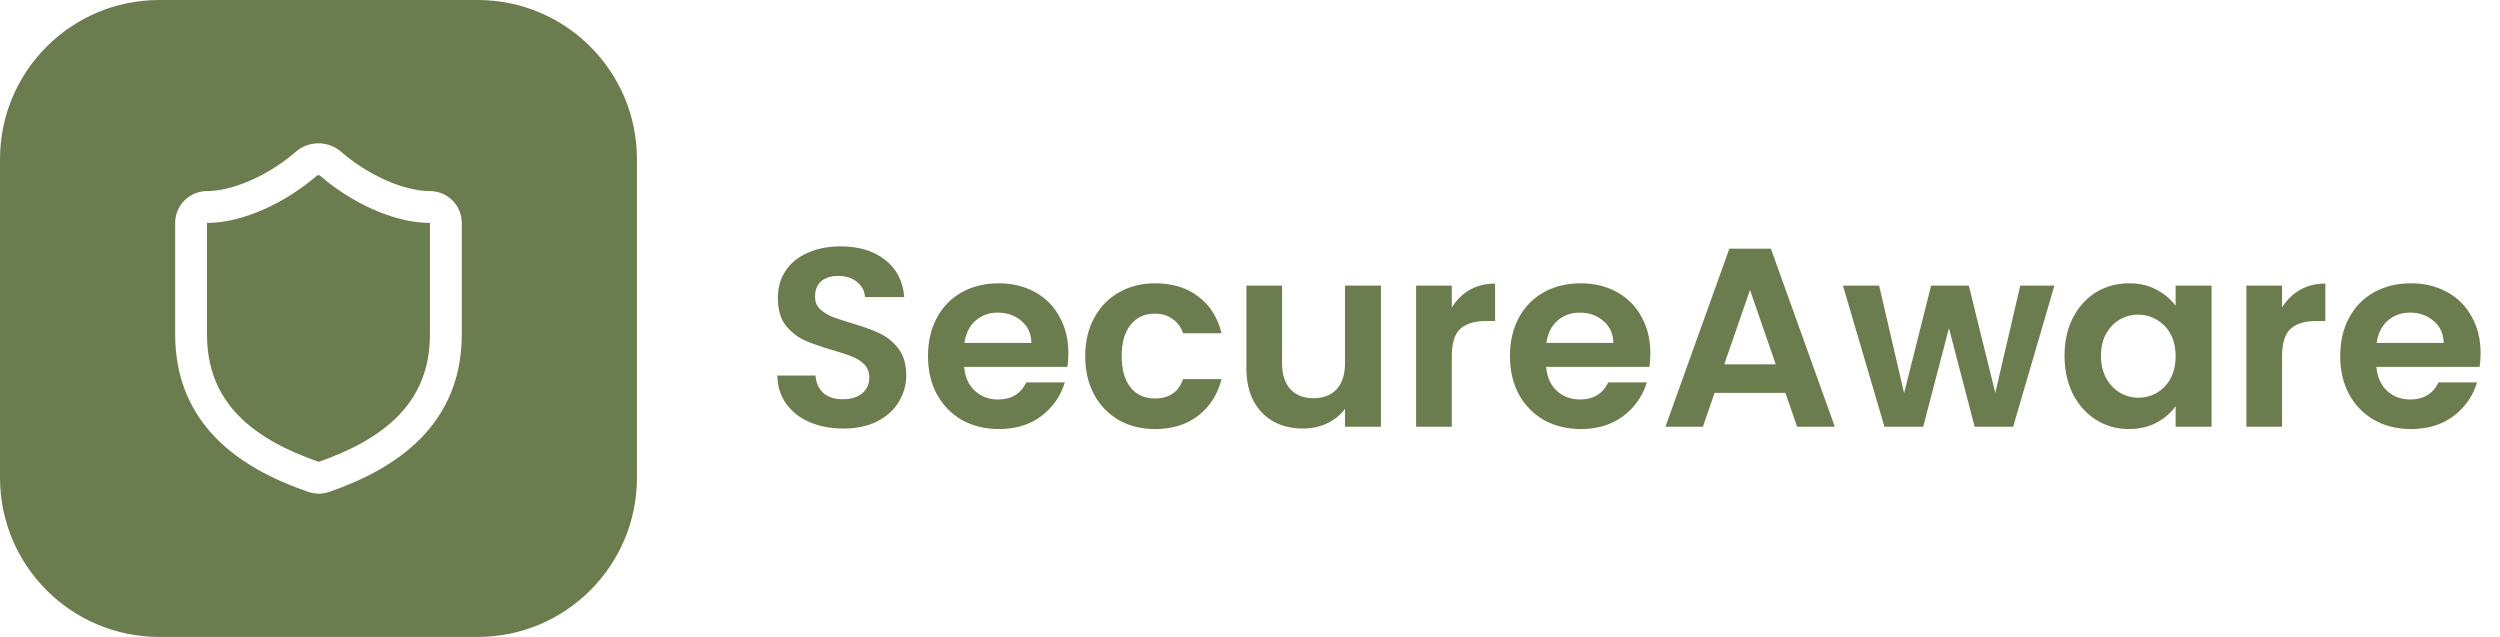
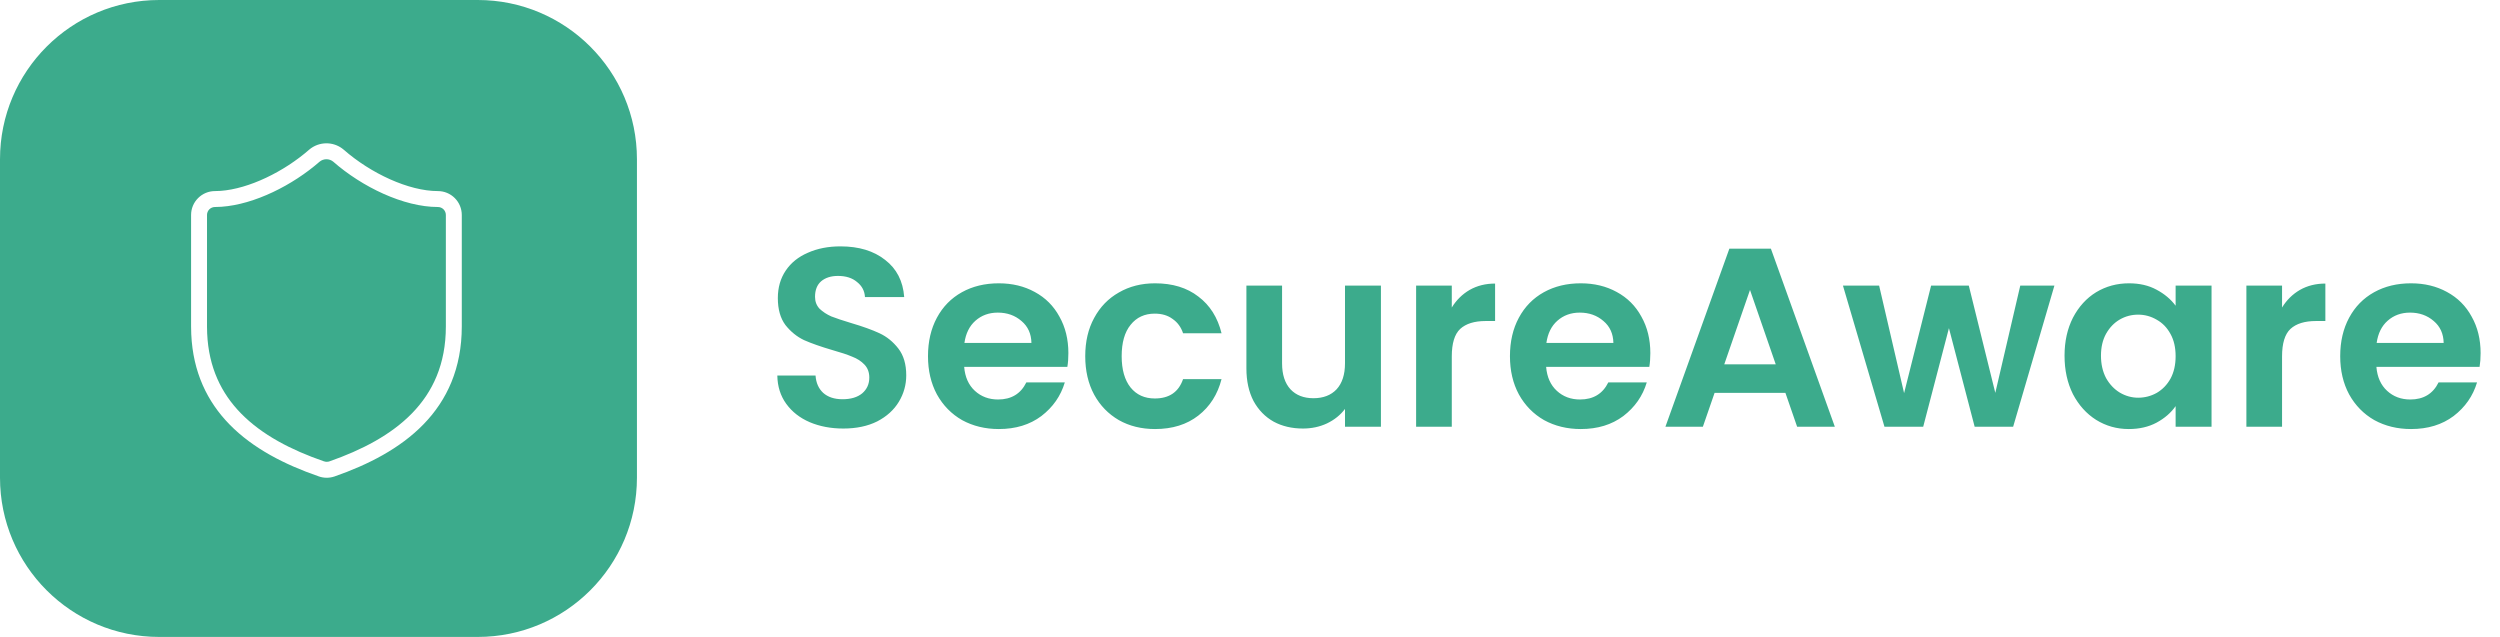
<svg xmlns="http://www.w3.org/2000/svg" width="157" height="40" viewBox="0 0 157 40" fill="none">
-   <path d="M30 0C35.523 0 40 4.477 40 10V30C40 35.523 35.523 40 30 40H10C4.477 40 0 35.523 0 30V10C0 4.477 4.477 0 10 0H30ZM20 9C19.483 9 18.984 9.185 18.591 9.521L18.582 9.527C17.053 10.863 14.959 11.868 13.321 11.988L13 12C12.47 12 11.961 12.211 11.586 12.586C11.211 12.961 11 13.47 11 14V21L11.012 21.512C11.125 24.028 12.078 25.99 13.556 27.504C15.1 29.085 17.172 30.133 19.321 30.877V30.878C19.323 30.878 19.325 30.878 19.326 30.879C19.332 30.881 19.338 30.884 19.344 30.886V30.885C19.769 31.037 20.233 31.043 20.661 30.898L20.669 30.895C22.82 30.145 24.899 29.093 26.446 27.505C28.021 25.889 29 23.764 29 21V14C29 13.47 28.789 12.961 28.414 12.586C28.039 12.211 27.53 12 27 12C25.323 12 23.058 10.961 21.418 9.527L21.409 9.521C21.016 9.185 20.517 9 20 9ZM20 11C20.04 11 20.08 11.014 20.11 11.04C21.971 12.663 24.68 14 27 14V21C27 23.236 26.229 24.861 25.014 26.108C23.773 27.381 22.024 28.302 20.019 29.002C20.011 28.999 20.003 28.998 19.996 28.995C17.984 28.3 16.23 27.38 14.986 26.106C13.847 24.939 13.098 23.438 13.009 21.412L13 21V14C15.32 14 18.039 12.652 19.889 11.04L19.89 11.041C19.92 11.015 19.959 11 20 11Z" fill="#6B7C4F" />
-   <path d="M52.96 26.912C52.181 26.912 51.477 26.779 50.848 26.512C50.229 26.245 49.739 25.861 49.376 25.36C49.013 24.859 48.827 24.267 48.816 23.584H51.216C51.248 24.043 51.408 24.405 51.696 24.672C51.995 24.939 52.4 25.072 52.912 25.072C53.435 25.072 53.845 24.949 54.144 24.704C54.443 24.448 54.592 24.117 54.592 23.712C54.592 23.381 54.491 23.109 54.288 22.896C54.085 22.683 53.829 22.517 53.52 22.4C53.221 22.272 52.805 22.133 52.272 21.984C51.547 21.771 50.955 21.563 50.496 21.36C50.048 21.147 49.659 20.832 49.328 20.416C49.008 19.989 48.848 19.424 48.848 18.72C48.848 18.059 49.013 17.483 49.344 16.992C49.675 16.501 50.139 16.128 50.736 15.872C51.333 15.605 52.016 15.472 52.784 15.472C53.936 15.472 54.869 15.755 55.584 16.32C56.309 16.875 56.709 17.653 56.784 18.656H54.32C54.299 18.272 54.133 17.957 53.824 17.712C53.525 17.456 53.125 17.328 52.624 17.328C52.187 17.328 51.835 17.44 51.568 17.664C51.312 17.888 51.184 18.213 51.184 18.64C51.184 18.939 51.28 19.189 51.472 19.392C51.675 19.584 51.92 19.744 52.208 19.872C52.507 19.989 52.923 20.128 53.456 20.288C54.181 20.501 54.773 20.715 55.232 20.928C55.691 21.141 56.085 21.461 56.416 21.888C56.747 22.315 56.912 22.875 56.912 23.568C56.912 24.165 56.757 24.72 56.448 25.232C56.139 25.744 55.685 26.155 55.088 26.464C54.491 26.763 53.781 26.912 52.96 26.912ZM67.094 22.176C67.094 22.496 67.073 22.784 67.03 23.04H60.55C60.603 23.68 60.827 24.181 61.222 24.544C61.617 24.907 62.102 25.088 62.678 25.088C63.51 25.088 64.102 24.731 64.454 24.016H66.87C66.614 24.869 66.123 25.573 65.398 26.128C64.673 26.672 63.782 26.944 62.726 26.944C61.873 26.944 61.105 26.757 60.422 26.384C59.75 26 59.222 25.461 58.838 24.768C58.465 24.075 58.278 23.275 58.278 22.368C58.278 21.451 58.465 20.645 58.838 19.952C59.211 19.259 59.734 18.725 60.406 18.352C61.078 17.979 61.851 17.792 62.726 17.792C63.569 17.792 64.321 17.973 64.982 18.336C65.654 18.699 66.171 19.216 66.534 19.888C66.907 20.549 67.094 21.312 67.094 22.176ZM64.774 21.536C64.763 20.96 64.555 20.501 64.15 20.16C63.745 19.808 63.249 19.632 62.662 19.632C62.107 19.632 61.638 19.803 61.254 20.144C60.881 20.475 60.651 20.939 60.566 21.536H64.774ZM68.153 22.368C68.153 21.451 68.34 20.651 68.713 19.968C69.086 19.275 69.604 18.741 70.265 18.368C70.926 17.984 71.684 17.792 72.537 17.792C73.636 17.792 74.542 18.069 75.257 18.624C75.982 19.168 76.468 19.936 76.713 20.928H74.297C74.169 20.544 73.95 20.245 73.641 20.032C73.342 19.808 72.969 19.696 72.521 19.696C71.881 19.696 71.374 19.931 71.001 20.4C70.628 20.859 70.441 21.515 70.441 22.368C70.441 23.211 70.628 23.867 71.001 24.336C71.374 24.795 71.881 25.024 72.521 25.024C73.428 25.024 74.02 24.619 74.297 23.808H76.713C76.468 24.768 75.982 25.531 75.257 26.096C74.532 26.661 73.625 26.944 72.537 26.944C71.684 26.944 70.926 26.757 70.265 26.384C69.604 26 69.086 25.467 68.713 24.784C68.34 24.091 68.153 23.285 68.153 22.368ZM86.722 17.936V26.8H84.466V25.68C84.178 26.064 83.799 26.368 83.33 26.592C82.871 26.805 82.37 26.912 81.826 26.912C81.133 26.912 80.519 26.768 79.986 26.48C79.453 26.181 79.031 25.749 78.722 25.184C78.423 24.608 78.274 23.925 78.274 23.136V17.936H80.514V22.816C80.514 23.52 80.69 24.064 81.042 24.448C81.394 24.821 81.874 25.008 82.482 25.008C83.101 25.008 83.586 24.821 83.938 24.448C84.29 24.064 84.466 23.52 84.466 22.816V17.936H86.722ZM91.172 19.312C91.46 18.843 91.834 18.475 92.292 18.208C92.761 17.941 93.295 17.808 93.892 17.808V20.16H93.3C92.596 20.16 92.063 20.325 91.7 20.656C91.348 20.987 91.172 21.563 91.172 22.384V26.8H88.932V17.936H91.172V19.312ZM103.641 22.176C103.641 22.496 103.62 22.784 103.577 23.04H97.097C97.15 23.68 97.374 24.181 97.769 24.544C98.163 24.907 98.649 25.088 99.225 25.088C100.057 25.088 100.649 24.731 101.001 24.016H103.417C103.161 24.869 102.67 25.573 101.945 26.128C101.22 26.672 100.329 26.944 99.273 26.944C98.419 26.944 97.651 26.757 96.969 26.384C96.297 26 95.769 25.461 95.385 24.768C95.011 24.075 94.825 23.275 94.825 22.368C94.825 21.451 95.011 20.645 95.385 19.952C95.758 19.259 96.281 18.725 96.953 18.352C97.625 17.979 98.398 17.792 99.273 17.792C100.116 17.792 100.868 17.973 101.529 18.336C102.201 18.699 102.718 19.216 103.081 19.888C103.454 20.549 103.641 21.312 103.641 22.176ZM101.321 21.536C101.31 20.96 101.102 20.501 100.697 20.16C100.292 19.808 99.796 19.632 99.209 19.632C98.654 19.632 98.185 19.803 97.801 20.144C97.427 20.475 97.198 20.939 97.113 21.536H101.321ZM112.124 24.672H107.676L106.94 26.8H104.588L108.604 15.616H111.212L115.228 26.8H112.86L112.124 24.672ZM111.516 22.88L109.9 18.208L108.284 22.88H111.516ZM129.017 17.936L126.425 26.8H124.009L122.393 20.608L120.777 26.8H118.345L115.737 17.936H118.009L119.577 24.688L121.273 17.936H123.641L125.305 24.672L126.873 17.936H129.017ZM129.653 22.336C129.653 21.44 129.829 20.645 130.181 19.952C130.544 19.259 131.029 18.725 131.637 18.352C132.256 17.979 132.944 17.792 133.701 17.792C134.362 17.792 134.938 17.925 135.429 18.192C135.93 18.459 136.33 18.795 136.629 19.2V17.936H138.885V26.8H136.629V25.504C136.341 25.92 135.941 26.267 135.429 26.544C134.928 26.811 134.346 26.944 133.685 26.944C132.938 26.944 132.256 26.752 131.637 26.368C131.029 25.984 130.544 25.445 130.181 24.752C129.829 24.048 129.653 23.243 129.653 22.336ZM136.629 22.368C136.629 21.824 136.522 21.36 136.309 20.976C136.096 20.581 135.808 20.283 135.445 20.08C135.082 19.867 134.693 19.76 134.277 19.76C133.861 19.76 133.477 19.861 133.125 20.064C132.773 20.267 132.485 20.565 132.261 20.96C132.048 21.344 131.941 21.803 131.941 22.336C131.941 22.869 132.048 23.339 132.261 23.744C132.485 24.139 132.773 24.443 133.125 24.656C133.488 24.869 133.872 24.976 134.277 24.976C134.693 24.976 135.082 24.875 135.445 24.672C135.808 24.459 136.096 24.16 136.309 23.776C136.522 23.381 136.629 22.912 136.629 22.368ZM143.313 19.312C143.601 18.843 143.974 18.475 144.433 18.208C144.902 17.941 145.435 17.808 146.033 17.808V20.16H145.441C144.737 20.16 144.203 20.325 143.841 20.656C143.489 20.987 143.313 21.563 143.313 22.384V26.8H141.073V17.936H143.313V19.312ZM155.782 22.176C155.782 22.496 155.76 22.784 155.718 23.04H149.238C149.291 23.68 149.515 24.181 149.91 24.544C150.304 24.907 150.79 25.088 151.366 25.088C152.198 25.088 152.79 24.731 153.142 24.016H155.558C155.302 24.869 154.811 25.573 154.086 26.128C153.36 26.672 152.47 26.944 151.414 26.944C150.56 26.944 149.792 26.757 149.11 26.384C148.438 26 147.91 25.461 147.526 24.768C147.152 24.075 146.965 23.275 146.965 22.368C146.965 21.451 147.152 20.645 147.526 19.952C147.899 19.259 148.422 18.725 149.094 18.352C149.766 17.979 150.539 17.792 151.414 17.792C152.256 17.792 153.008 17.973 153.67 18.336C154.342 18.699 154.859 19.216 155.222 19.888C155.595 20.549 155.782 21.312 155.782 22.176ZM153.462 21.536C153.451 20.96 153.243 20.501 152.838 20.16C152.432 19.808 151.936 19.632 151.35 19.632C150.795 19.632 150.326 19.803 149.942 20.144C149.568 20.475 149.339 20.939 149.254 21.536H153.462Z" fill="#6B7C4F" />
+   <path d="M30 0C35.523 0 40 4.477 40 10V30C40 35.523 35.523 40 30 40H10C4.477 40 0 35.523 0 30V10C0 4.477 4.477 0 10 0H30ZM20.5 9C20.102 9 19.717 9.142 19.415 9.4L19.411 9.404C17.831 10.784 15.634 11.858 13.851 11.987L13.5 12C13.102 12 12.721 12.158 12.44 12.44C12.158 12.721 12 13.102 12 13.5V20.5L12.011 20.986C12.118 23.38 13.02 25.227 14.413 26.654C15.883 28.16 17.878 29.176 19.995 29.908V29.909C20.318 30.03 20.673 30.034 21 29.924L21.005 29.923C23.121 29.185 25.117 28.165 26.588 26.655C28.073 25.132 29 23.132 29 20.5V13.5C29 13.102 28.842 12.721 28.561 12.44C28.279 12.158 27.898 12 27.5 12C25.661 12 23.284 10.886 21.589 9.404L21.585 9.4L21.468 9.309C21.186 9.108 20.848 9 20.5 9ZM20.5 10C20.657 10 20.81 10.055 20.931 10.156V10.157C22.736 11.736 25.339 13 27.5 13C27.633 13 27.76 13.053 27.854 13.146C27.947 13.24 28 13.368 28 13.5V20.5C28 22.868 27.177 24.619 25.872 25.958C24.554 27.31 22.722 28.264 20.68 28.977L20.597 28.997C20.512 29.01 20.426 29.002 20.345 28.972L20.333 28.968C18.284 28.26 16.449 27.308 15.129 25.956C13.905 24.702 13.105 23.086 13.01 20.938L13 20.5V13.5C13 13.368 13.053 13.24 13.146 13.146C13.24 13.053 13.367 13 13.5 13L13.91 12.985C15.985 12.839 18.386 11.626 20.068 10.156C20.189 10.055 20.342 10 20.5 10Z" fill="#3CAB8C" />
+   <path d="M52.96 26.912C52.181 26.912 51.477 26.779 50.848 26.512C50.229 26.245 49.739 25.861 49.376 25.36C49.013 24.859 48.827 24.267 48.816 23.584H51.216C51.248 24.043 51.408 24.405 51.696 24.672C51.995 24.939 52.4 25.072 52.912 25.072C53.435 25.072 53.845 24.949 54.144 24.704C54.443 24.448 54.592 24.117 54.592 23.712C54.592 23.381 54.491 23.109 54.288 22.896C54.085 22.683 53.829 22.517 53.52 22.4C53.221 22.272 52.805 22.133 52.272 21.984C51.547 21.771 50.955 21.563 50.496 21.36C50.048 21.147 49.659 20.832 49.328 20.416C49.008 19.989 48.848 19.424 48.848 18.72C48.848 18.059 49.013 17.483 49.344 16.992C49.675 16.501 50.139 16.128 50.736 15.872C51.333 15.605 52.016 15.472 52.784 15.472C53.936 15.472 54.869 15.755 55.584 16.32C56.309 16.875 56.709 17.653 56.784 18.656H54.32C54.299 18.272 54.133 17.957 53.824 17.712C53.525 17.456 53.125 17.328 52.624 17.328C52.187 17.328 51.835 17.44 51.568 17.664C51.312 17.888 51.184 18.213 51.184 18.64C51.184 18.939 51.28 19.189 51.472 19.392C51.675 19.584 51.92 19.744 52.208 19.872C52.507 19.989 52.923 20.128 53.456 20.288C54.181 20.501 54.773 20.715 55.232 20.928C55.691 21.141 56.085 21.461 56.416 21.888C56.747 22.315 56.912 22.875 56.912 23.568C56.912 24.165 56.757 24.72 56.448 25.232C56.139 25.744 55.685 26.155 55.088 26.464C54.491 26.763 53.781 26.912 52.96 26.912ZM67.094 22.176C67.094 22.496 67.073 22.784 67.03 23.04H60.55C60.603 23.68 60.827 24.181 61.222 24.544C61.617 24.907 62.102 25.088 62.678 25.088C63.51 25.088 64.102 24.731 64.454 24.016H66.87C66.614 24.869 66.123 25.573 65.398 26.128C64.673 26.672 63.782 26.944 62.726 26.944C61.873 26.944 61.105 26.757 60.422 26.384C59.75 26 59.222 25.461 58.838 24.768C58.465 24.075 58.278 23.275 58.278 22.368C58.278 21.451 58.465 20.645 58.838 19.952C59.211 19.259 59.734 18.725 60.406 18.352C61.078 17.979 61.851 17.792 62.726 17.792C63.569 17.792 64.321 17.973 64.982 18.336C65.654 18.699 66.171 19.216 66.534 19.888C66.907 20.549 67.094 21.312 67.094 22.176ZM64.774 21.536C64.763 20.96 64.555 20.501 64.15 20.16C63.745 19.808 63.249 19.632 62.662 19.632C62.107 19.632 61.638 19.803 61.254 20.144C60.881 20.475 60.651 20.939 60.566 21.536H64.774ZM68.153 22.368C68.153 21.451 68.34 20.651 68.713 19.968C69.086 19.275 69.604 18.741 70.265 18.368C70.926 17.984 71.684 17.792 72.537 17.792C73.636 17.792 74.542 18.069 75.257 18.624C75.982 19.168 76.468 19.936 76.713 20.928H74.297C74.169 20.544 73.95 20.245 73.641 20.032C73.342 19.808 72.969 19.696 72.521 19.696C71.881 19.696 71.374 19.931 71.001 20.4C70.628 20.859 70.441 21.515 70.441 22.368C70.441 23.211 70.628 23.867 71.001 24.336C71.374 24.795 71.881 25.024 72.521 25.024C73.428 25.024 74.02 24.619 74.297 23.808H76.713C76.468 24.768 75.982 25.531 75.257 26.096C74.532 26.661 73.625 26.944 72.537 26.944C71.684 26.944 70.926 26.757 70.265 26.384C69.604 26 69.086 25.467 68.713 24.784C68.34 24.091 68.153 23.285 68.153 22.368ZM86.722 17.936V26.8H84.466V25.68C84.178 26.064 83.799 26.368 83.33 26.592C82.871 26.805 82.37 26.912 81.826 26.912C81.133 26.912 80.519 26.768 79.986 26.48C79.453 26.181 79.031 25.749 78.722 25.184C78.423 24.608 78.274 23.925 78.274 23.136V17.936H80.514V22.816C80.514 23.52 80.69 24.064 81.042 24.448C81.394 24.821 81.874 25.008 82.482 25.008C83.101 25.008 83.586 24.821 83.938 24.448C84.29 24.064 84.466 23.52 84.466 22.816V17.936H86.722ZM91.172 19.312C91.46 18.843 91.834 18.475 92.292 18.208C92.761 17.941 93.295 17.808 93.892 17.808V20.16H93.3C92.596 20.16 92.063 20.325 91.7 20.656C91.348 20.987 91.172 21.563 91.172 22.384V26.8H88.932V17.936H91.172V19.312ZM103.641 22.176C103.641 22.496 103.62 22.784 103.577 23.04H97.097C97.15 23.68 97.374 24.181 97.769 24.544C98.163 24.907 98.649 25.088 99.225 25.088C100.057 25.088 100.649 24.731 101.001 24.016H103.417C103.161 24.869 102.67 25.573 101.945 26.128C101.22 26.672 100.329 26.944 99.273 26.944C98.419 26.944 97.651 26.757 96.969 26.384C96.297 26 95.769 25.461 95.385 24.768C95.011 24.075 94.825 23.275 94.825 22.368C94.825 21.451 95.011 20.645 95.385 19.952C95.758 19.259 96.281 18.725 96.953 18.352C97.625 17.979 98.398 17.792 99.273 17.792C100.116 17.792 100.868 17.973 101.529 18.336C102.201 18.699 102.718 19.216 103.081 19.888C103.454 20.549 103.641 21.312 103.641 22.176ZM101.321 21.536C101.31 20.96 101.102 20.501 100.697 20.16C100.292 19.808 99.796 19.632 99.209 19.632C98.654 19.632 98.185 19.803 97.801 20.144C97.427 20.475 97.198 20.939 97.113 21.536H101.321ZM112.124 24.672H107.676L106.94 26.8H104.588L108.604 15.616H111.212L115.228 26.8H112.86L112.124 24.672ZM111.516 22.88L109.9 18.208L108.284 22.88H111.516ZM129.017 17.936L126.425 26.8H124.009L122.393 20.608L120.777 26.8H118.345L115.737 17.936H118.009L119.577 24.688L121.273 17.936H123.641L125.305 24.672L126.873 17.936H129.017ZM129.653 22.336C129.653 21.44 129.829 20.645 130.181 19.952C130.544 19.259 131.029 18.725 131.637 18.352C132.256 17.979 132.944 17.792 133.701 17.792C134.362 17.792 134.938 17.925 135.429 18.192C135.93 18.459 136.33 18.795 136.629 19.2V17.936H138.885V26.8H136.629V25.504C136.341 25.92 135.941 26.267 135.429 26.544C134.928 26.811 134.346 26.944 133.685 26.944C132.938 26.944 132.256 26.752 131.637 26.368C131.029 25.984 130.544 25.445 130.181 24.752C129.829 24.048 129.653 23.243 129.653 22.336ZM136.629 22.368C136.629 21.824 136.522 21.36 136.309 20.976C136.096 20.581 135.808 20.283 135.445 20.08C135.082 19.867 134.693 19.76 134.277 19.76C133.861 19.76 133.477 19.861 133.125 20.064C132.773 20.267 132.485 20.565 132.261 20.96C132.048 21.344 131.941 21.803 131.941 22.336C131.941 22.869 132.048 23.339 132.261 23.744C132.485 24.139 132.773 24.443 133.125 24.656C133.488 24.869 133.872 24.976 134.277 24.976C134.693 24.976 135.082 24.875 135.445 24.672C135.808 24.459 136.096 24.16 136.309 23.776C136.522 23.381 136.629 22.912 136.629 22.368ZM143.313 19.312C143.601 18.843 143.974 18.475 144.433 18.208C144.902 17.941 145.435 17.808 146.033 17.808V20.16H145.441C144.737 20.16 144.203 20.325 143.841 20.656C143.489 20.987 143.313 21.563 143.313 22.384V26.8H141.073V17.936H143.313V19.312ZM155.782 22.176C155.782 22.496 155.76 22.784 155.718 23.04H149.238C149.291 23.68 149.515 24.181 149.91 24.544C150.304 24.907 150.79 25.088 151.366 25.088C152.198 25.088 152.79 24.731 153.142 24.016H155.558C155.302 24.869 154.811 25.573 154.086 26.128C153.36 26.672 152.47 26.944 151.414 26.944C150.56 26.944 149.792 26.757 149.11 26.384C148.438 26 147.91 25.461 147.526 24.768C147.152 24.075 146.965 23.275 146.965 22.368C146.965 21.451 147.152 20.645 147.526 19.952C147.899 19.259 148.422 18.725 149.094 18.352C149.766 17.979 150.539 17.792 151.414 17.792C152.256 17.792 153.008 17.973 153.67 18.336C154.342 18.699 154.859 19.216 155.222 19.888C155.595 20.549 155.782 21.312 155.782 22.176ZM153.462 21.536C153.451 20.96 153.243 20.501 152.838 20.16C152.432 19.808 151.936 19.632 151.35 19.632C150.795 19.632 150.326 19.803 149.942 20.144C149.568 20.475 149.339 20.939 149.254 21.536H153.462Z" fill="#3CAB8C" />
</svg>
